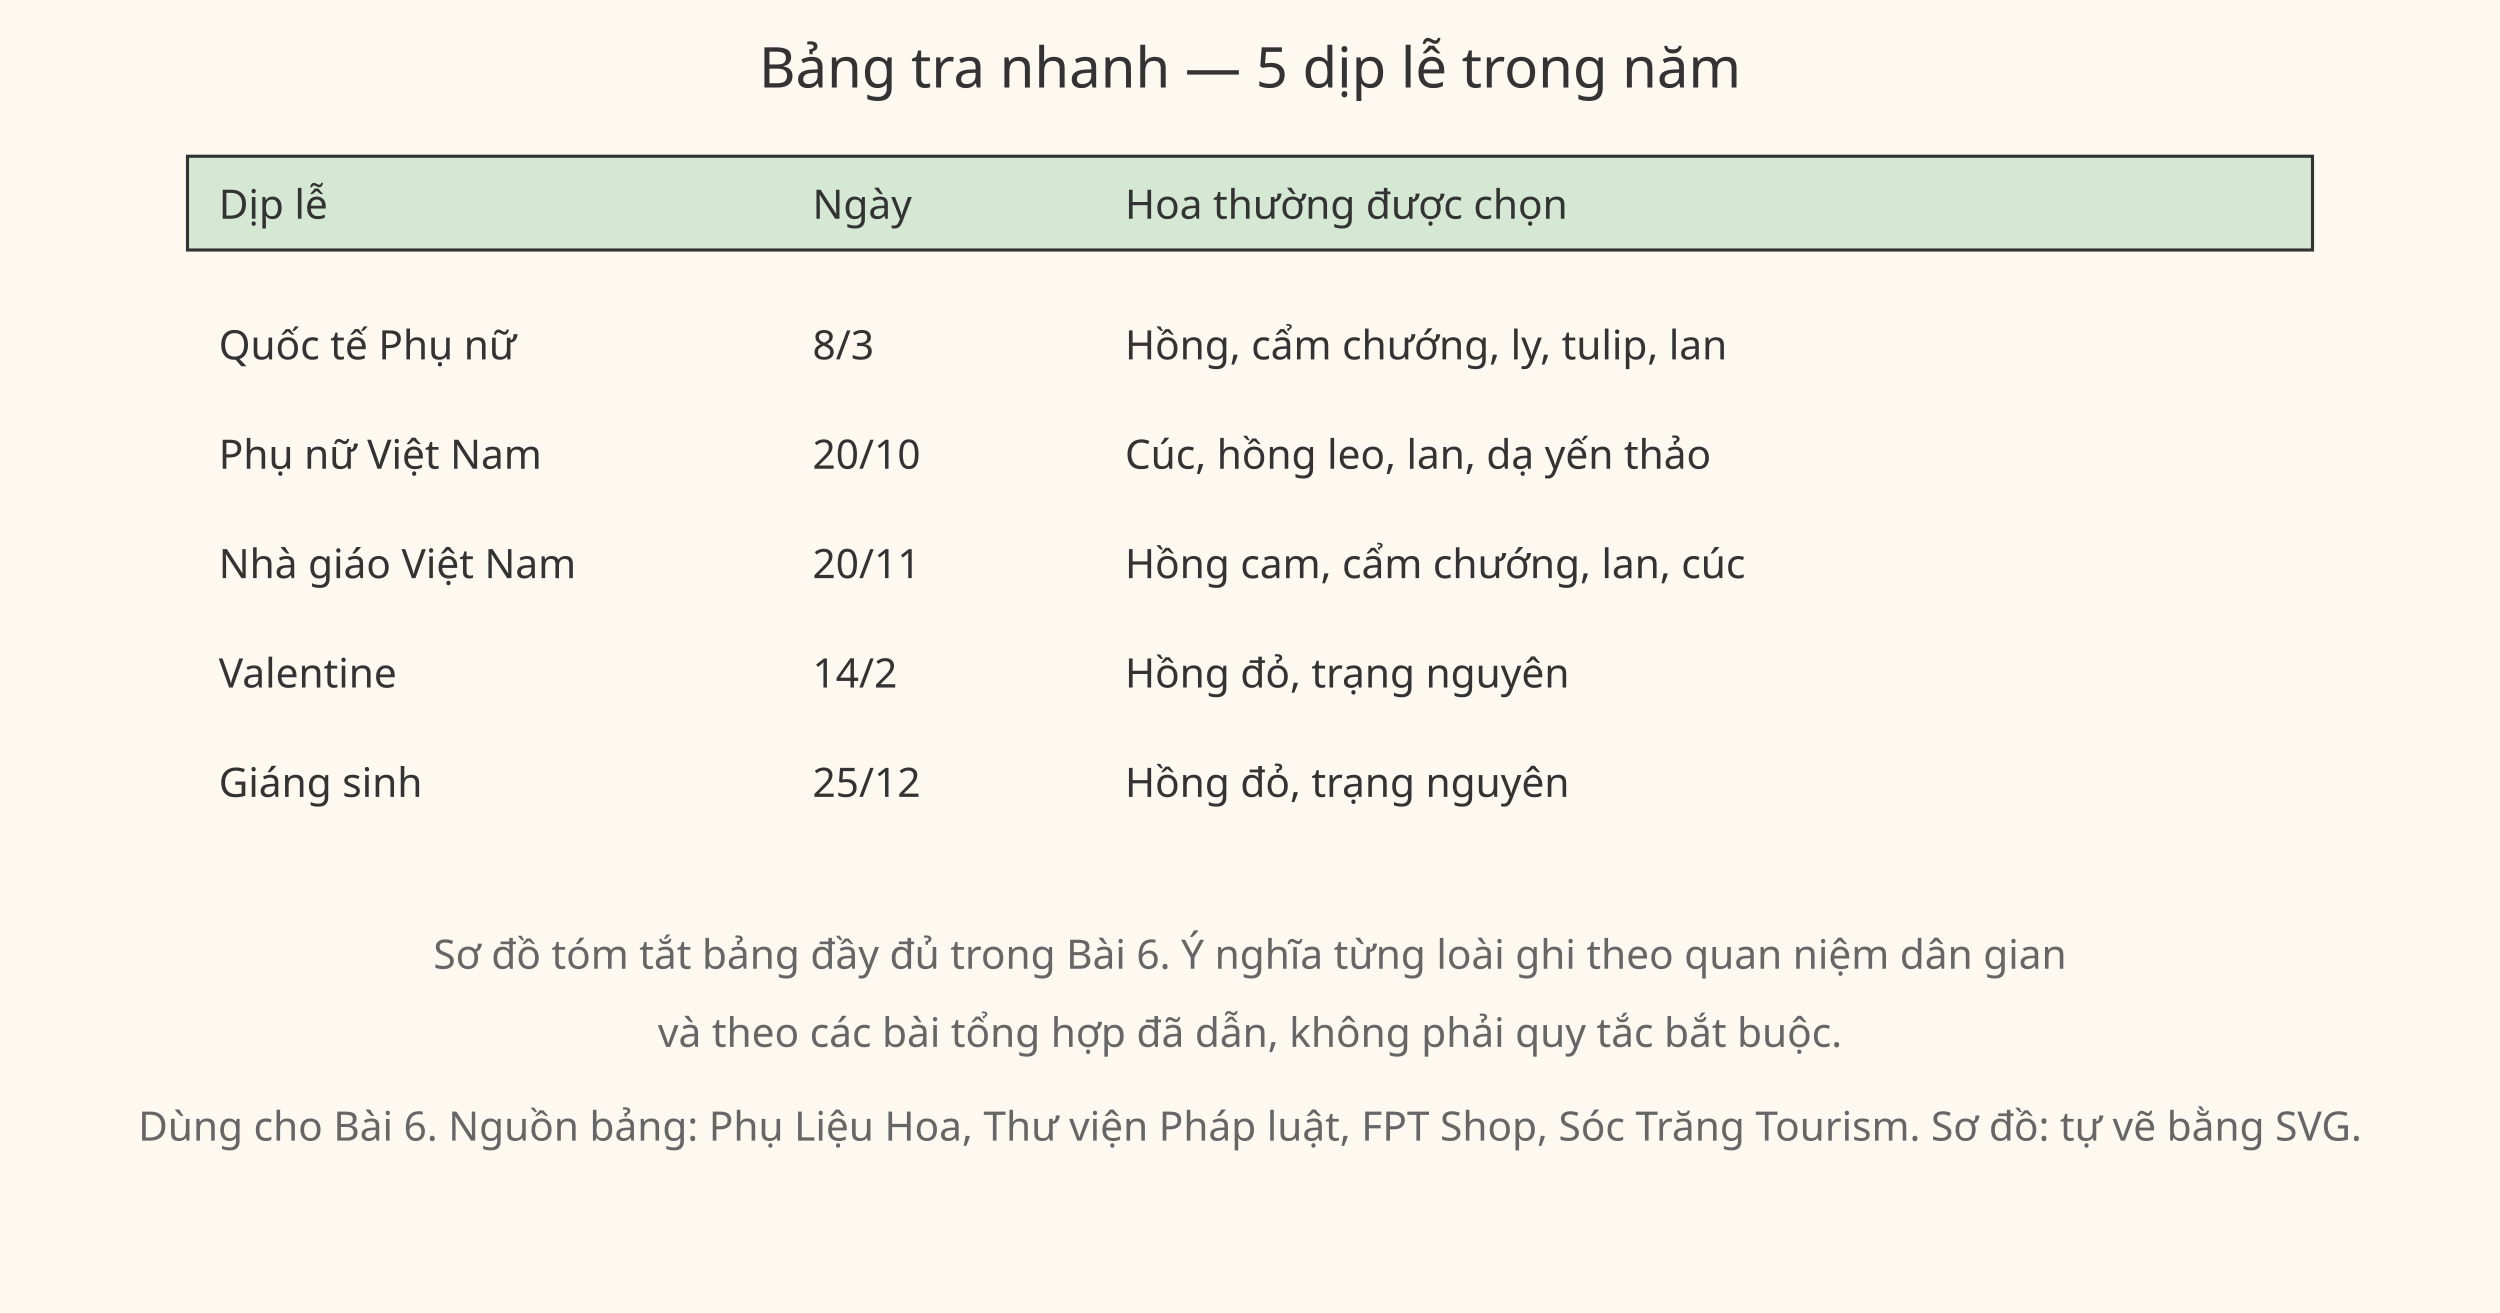
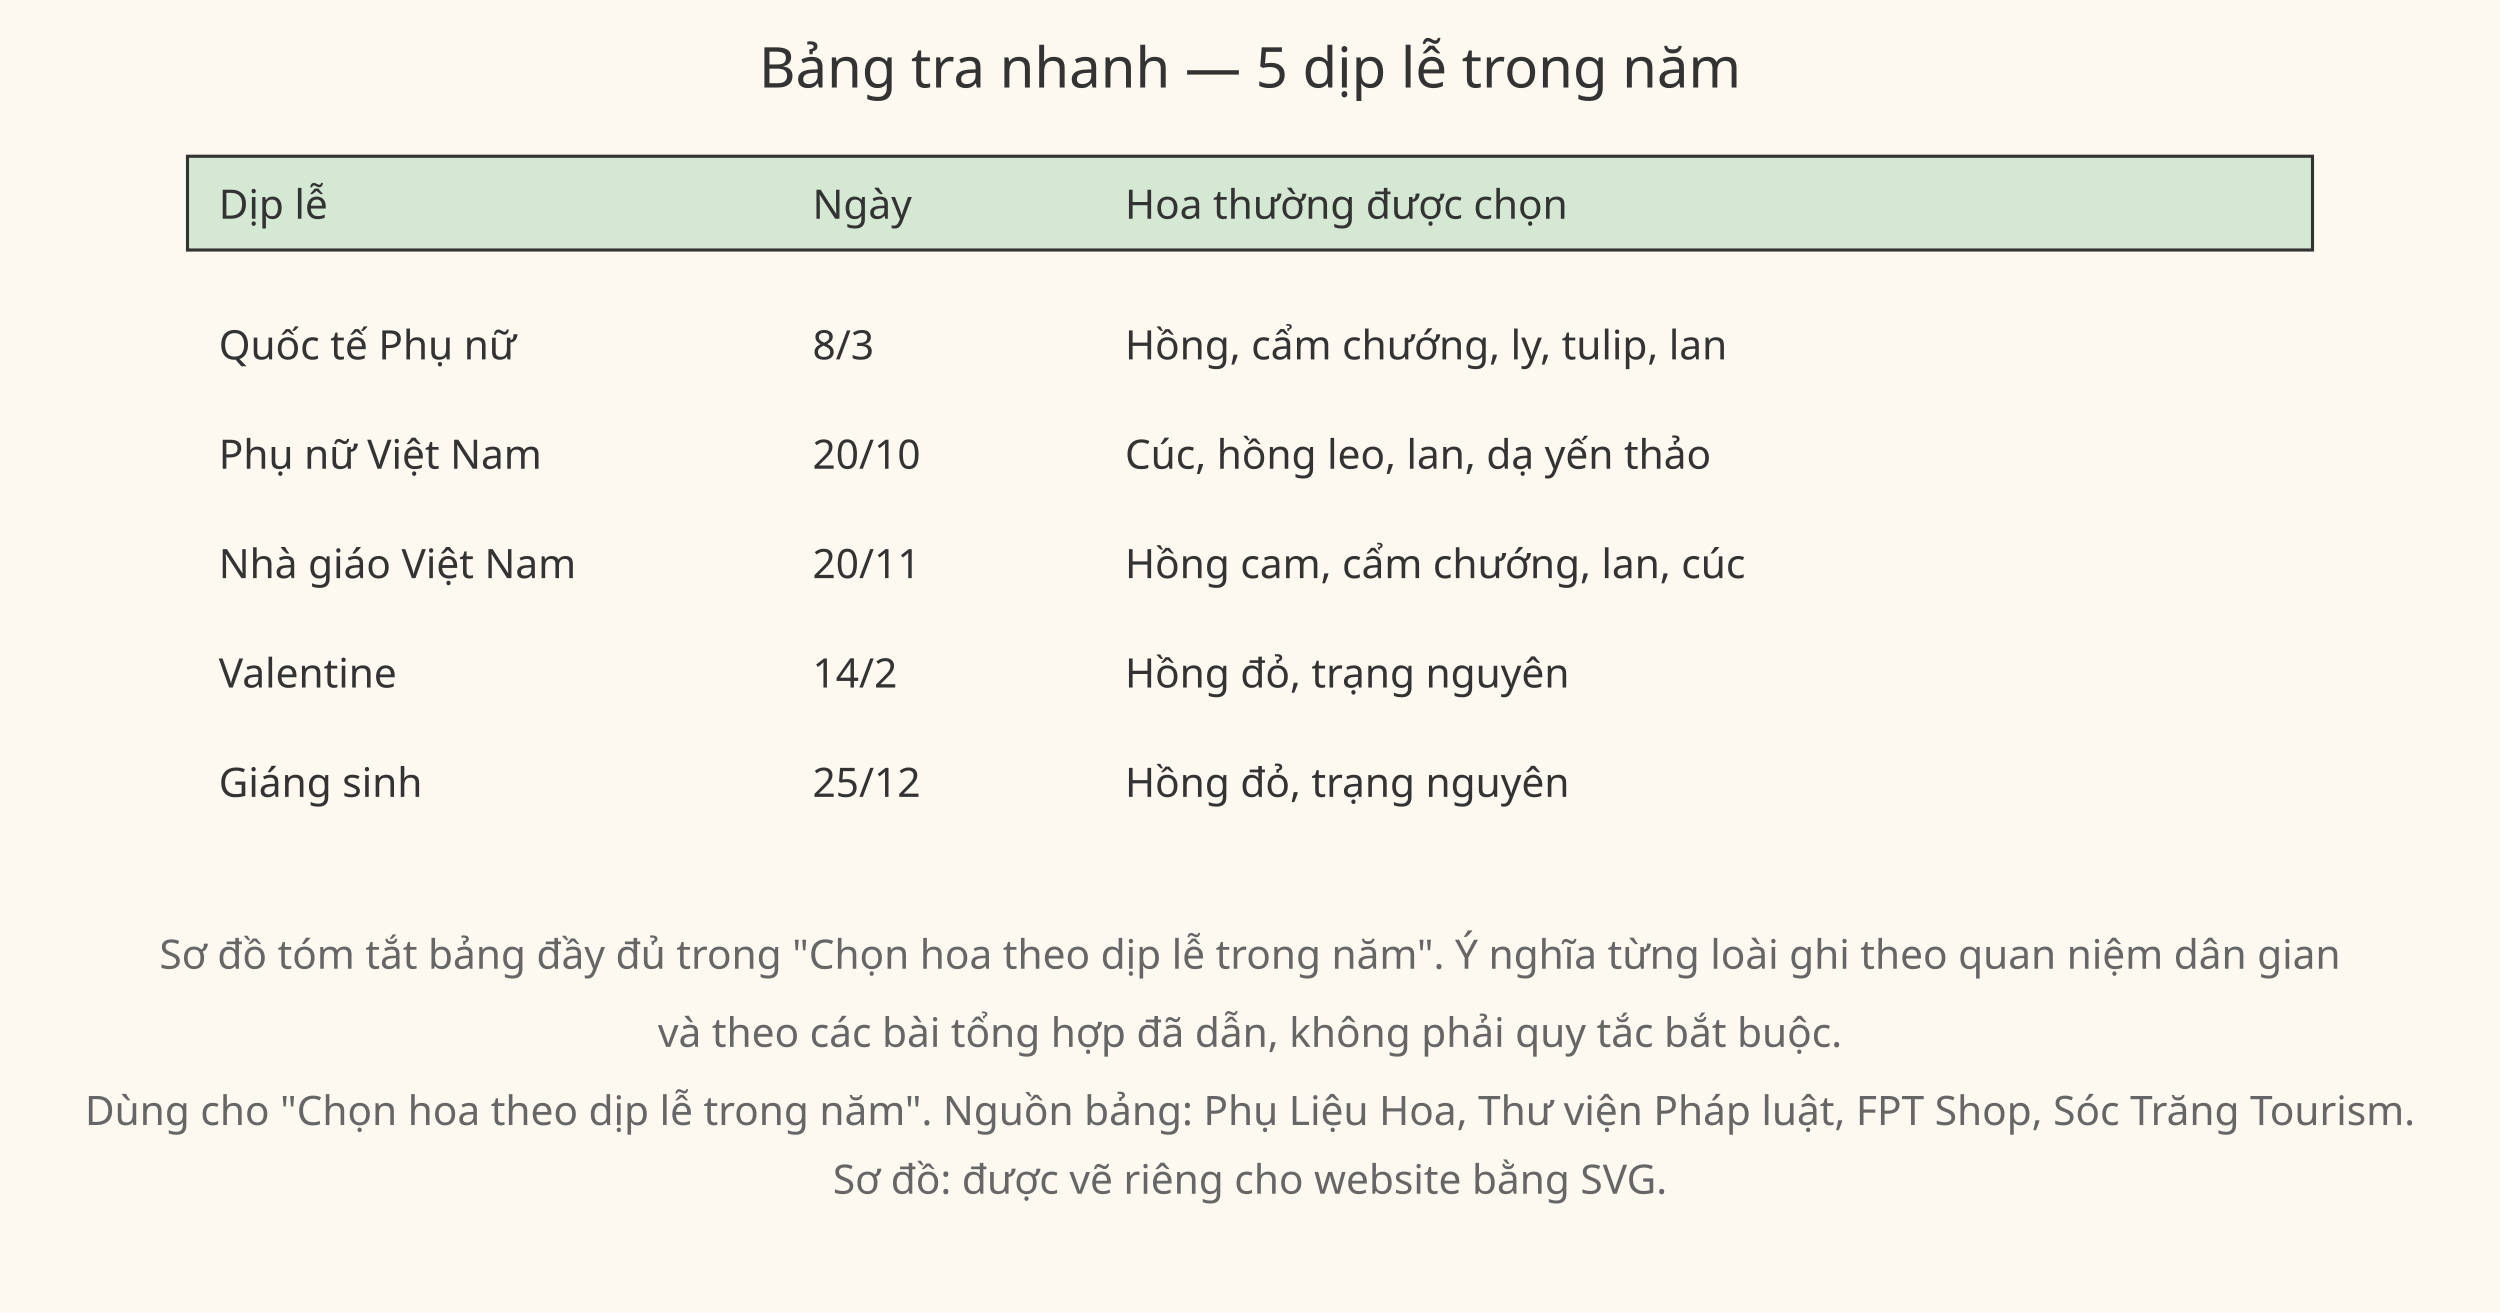
<svg xmlns="http://www.w3.org/2000/svg" width="800" height="420" viewBox="0 0 800 420" role="img">
  <rect width="800" height="420" fill="#fdf8f0" />
  <text x="400" y="28" text-anchor="middle" font-size="18" font-family="sans-serif" fill="#333">Bảng tra nhanh — 5 dịp lễ trong năm</text>
  <g font-family="sans-serif" font-size="13" fill="#333">
    <rect x="60" y="50" width="680" height="30" fill="#d5e8d4" stroke="#333" />
    <text x="70" y="70">Dịp lễ</text>
    <text x="260" y="70">Ngày</text>
    <text x="360" y="70">Hoa thường được chọn</text>
    <text x="70" y="115">Quốc tế Phụ nữ</text>
    <text x="260" y="115">8/3</text>
    <text x="360" y="115">Hồng, cẩm chướng, ly, tulip, lan</text>
    <text x="70" y="150">Phụ nữ Việt Nam</text>
    <text x="260" y="150">20/10</text>
    <text x="360" y="150">Cúc, hồng leo, lan, dạ yến thảo</text>
    <text x="70" y="185">Nhà giáo Việt Nam</text>
    <text x="260" y="185">20/11</text>
    <text x="360" y="185">Hồng cam, cẩm chướng, lan, cúc</text>
    <text x="70" y="220">Valentine</text>
    <text x="260" y="220">14/2</text>
    <text x="360" y="220">Hồng đỏ, trạng nguyên</text>
    <text x="70" y="255">Giáng sinh</text>
    <text x="260" y="255">25/12</text>
    <text x="360" y="255">Hồng đỏ, trạng nguyên</text>
  </g>
-   <text x="400" y="310" text-anchor="middle" font-size="13" font-family="sans-serif" fill="#666">Sơ đồ tóm tắt bảng đầy đủ trong Bài 6. Ý nghĩa từng loài ghi theo quan niệm dân gian</text>
+   <text x="400" y="310" text-anchor="middle" font-size="13" font-family="sans-serif" fill="#666">Sơ đồ tóm tắt bảng đầy đủ trong "Chọn hoa theo dịp lễ trong năm". Ý nghĩa từng loài ghi theo quan niệm dân gian</text>
  <text x="400" y="335" text-anchor="middle" font-size="13" font-family="sans-serif" fill="#666">và theo các bài tổng hợp đã dẫn, không phải quy tắc bắt buộc.</text>
-   <text x="400" y="365" text-anchor="middle" font-size="13" font-family="sans-serif" fill="#666">Dùng cho Bài 6. Nguồn bảng: Phụ Liệu Hoa, Thư viện Pháp luật, FPT Shop, Sóc Trăng Tourism. Sơ đồ: tự vẽ bằng SVG.</text>
+   <text x="400" y="360" text-anchor="middle" font-size="13" font-family="sans-serif" fill="#666">Dùng cho "Chọn hoa theo dịp lễ trong năm". Nguồn bảng: Phụ Liệu Hoa, Thư viện Pháp luật, FPT Shop, Sóc Trăng Tourism.</text>
+   <text x="400" y="382" text-anchor="middle" font-size="13" font-family="sans-serif" fill="#666">Sơ đồ: được vẽ riêng cho website bằng SVG.</text>
</svg>
